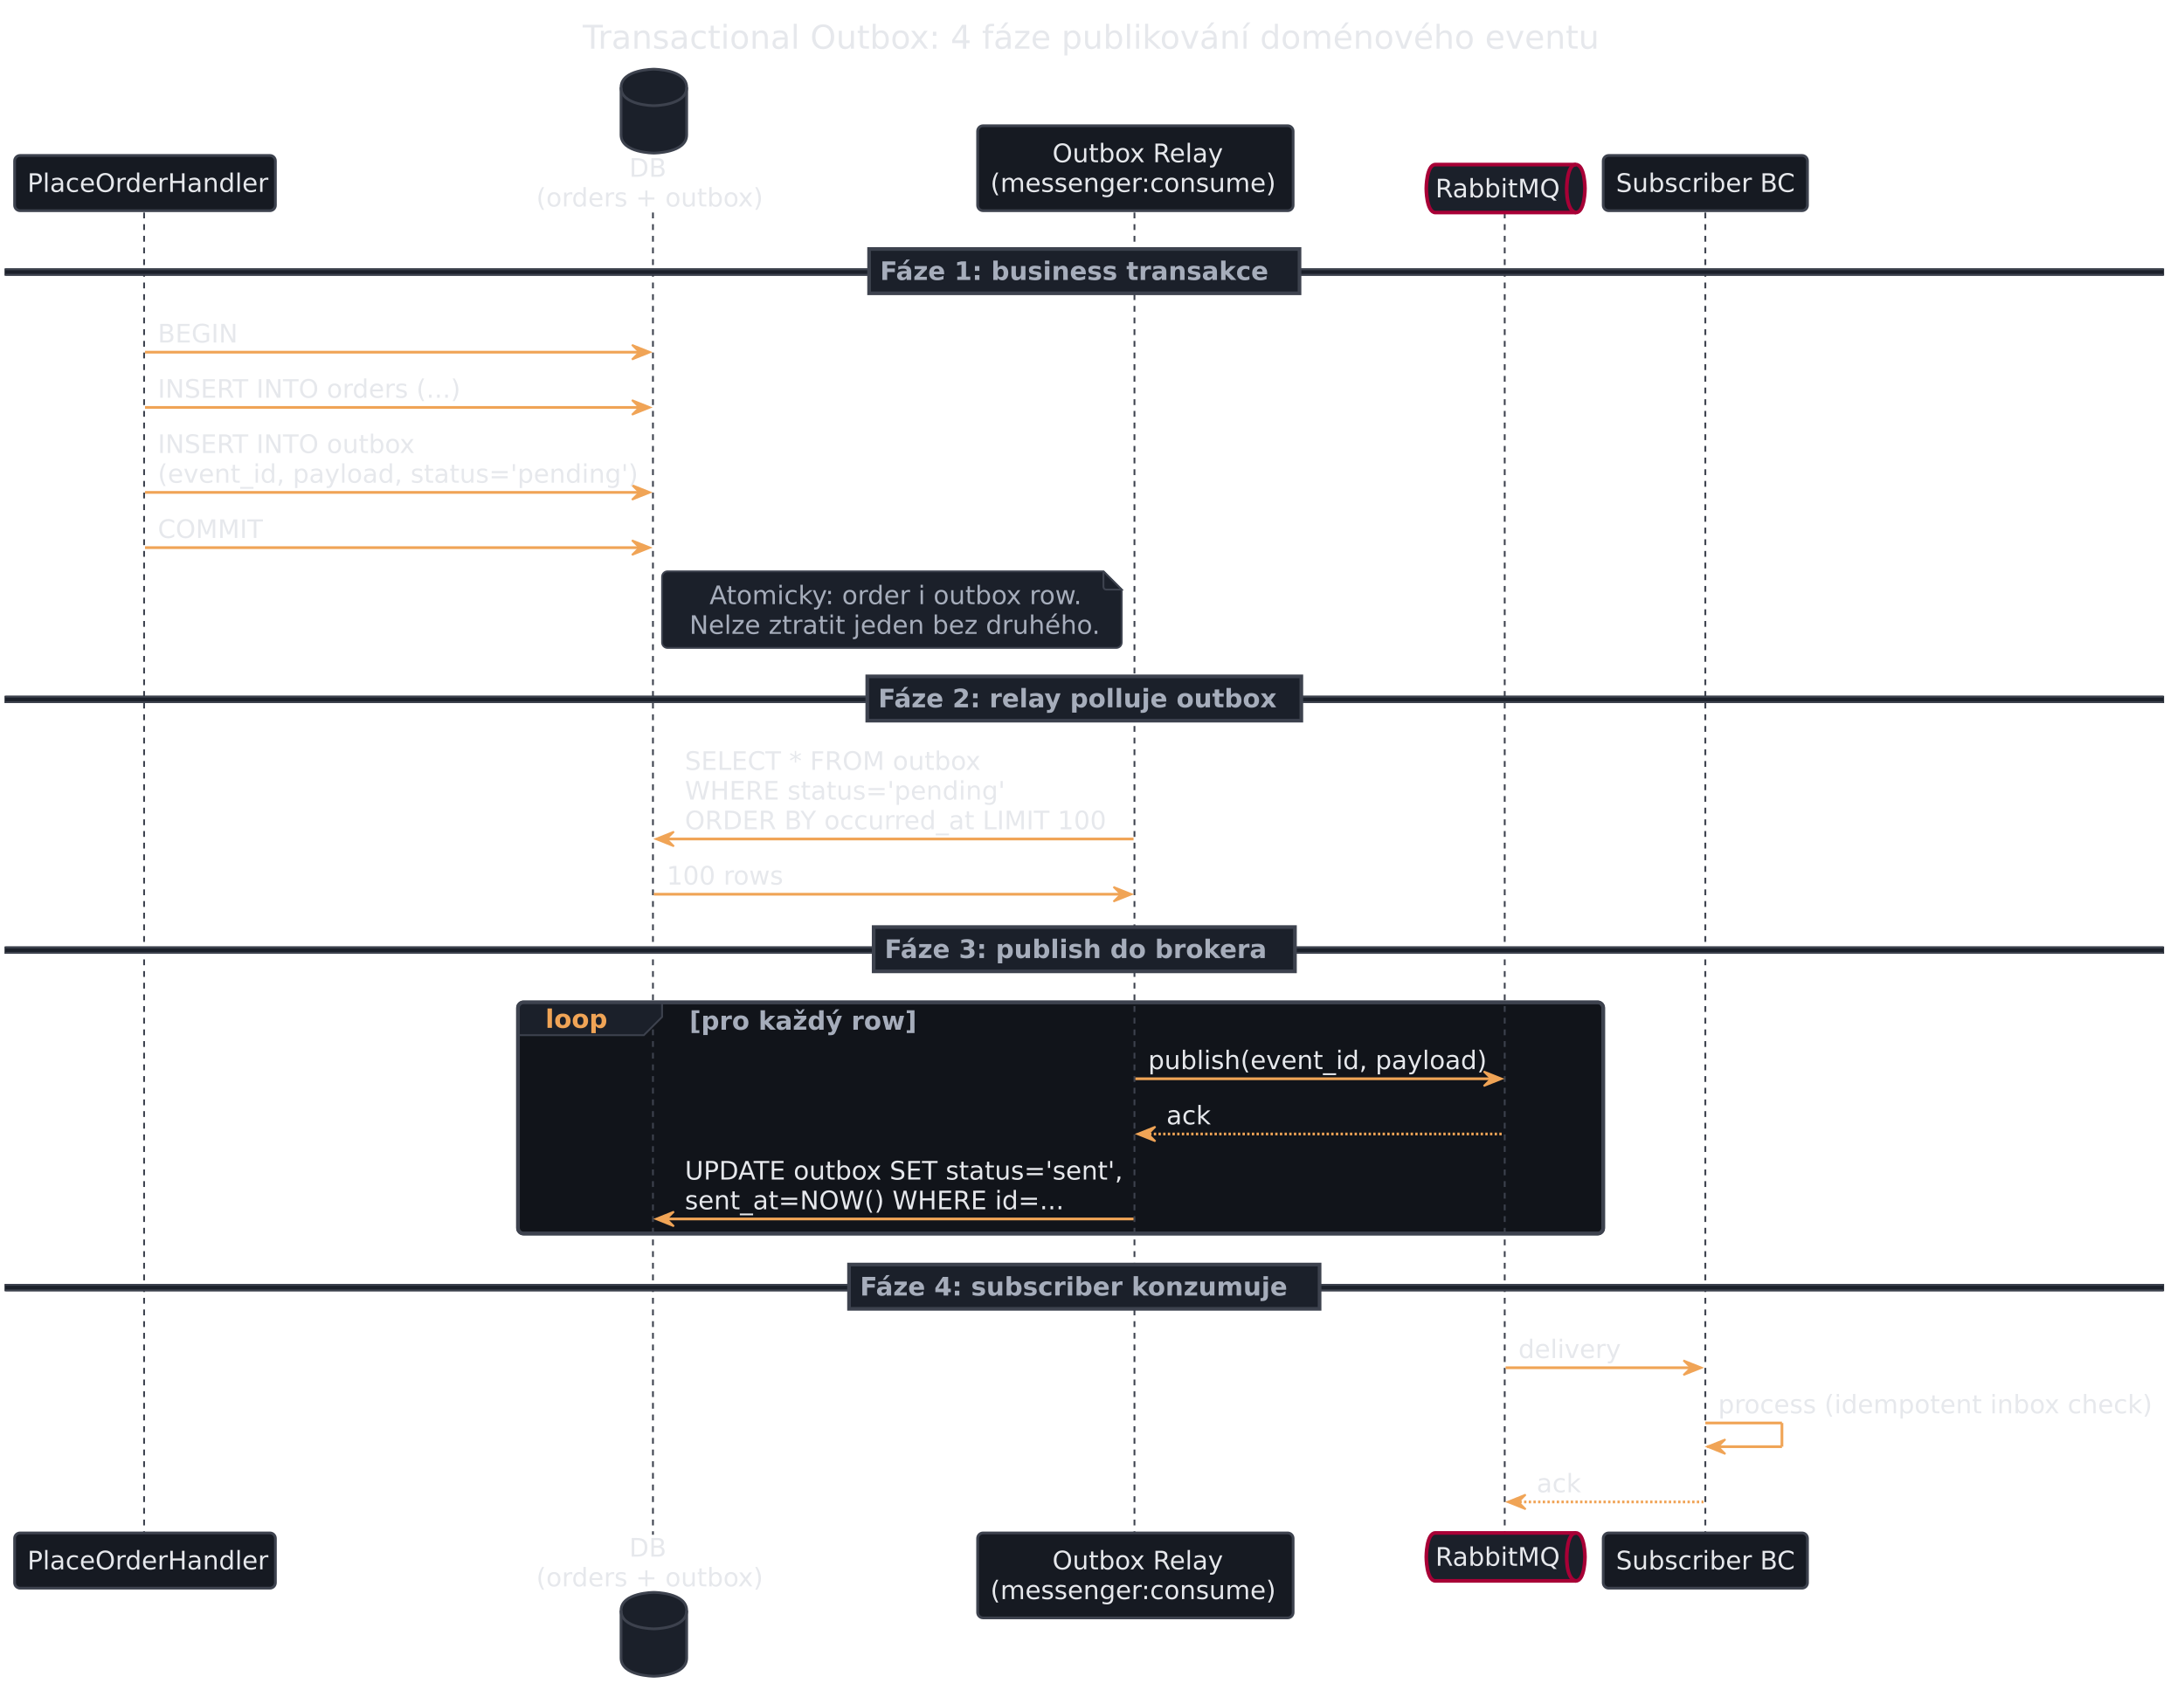
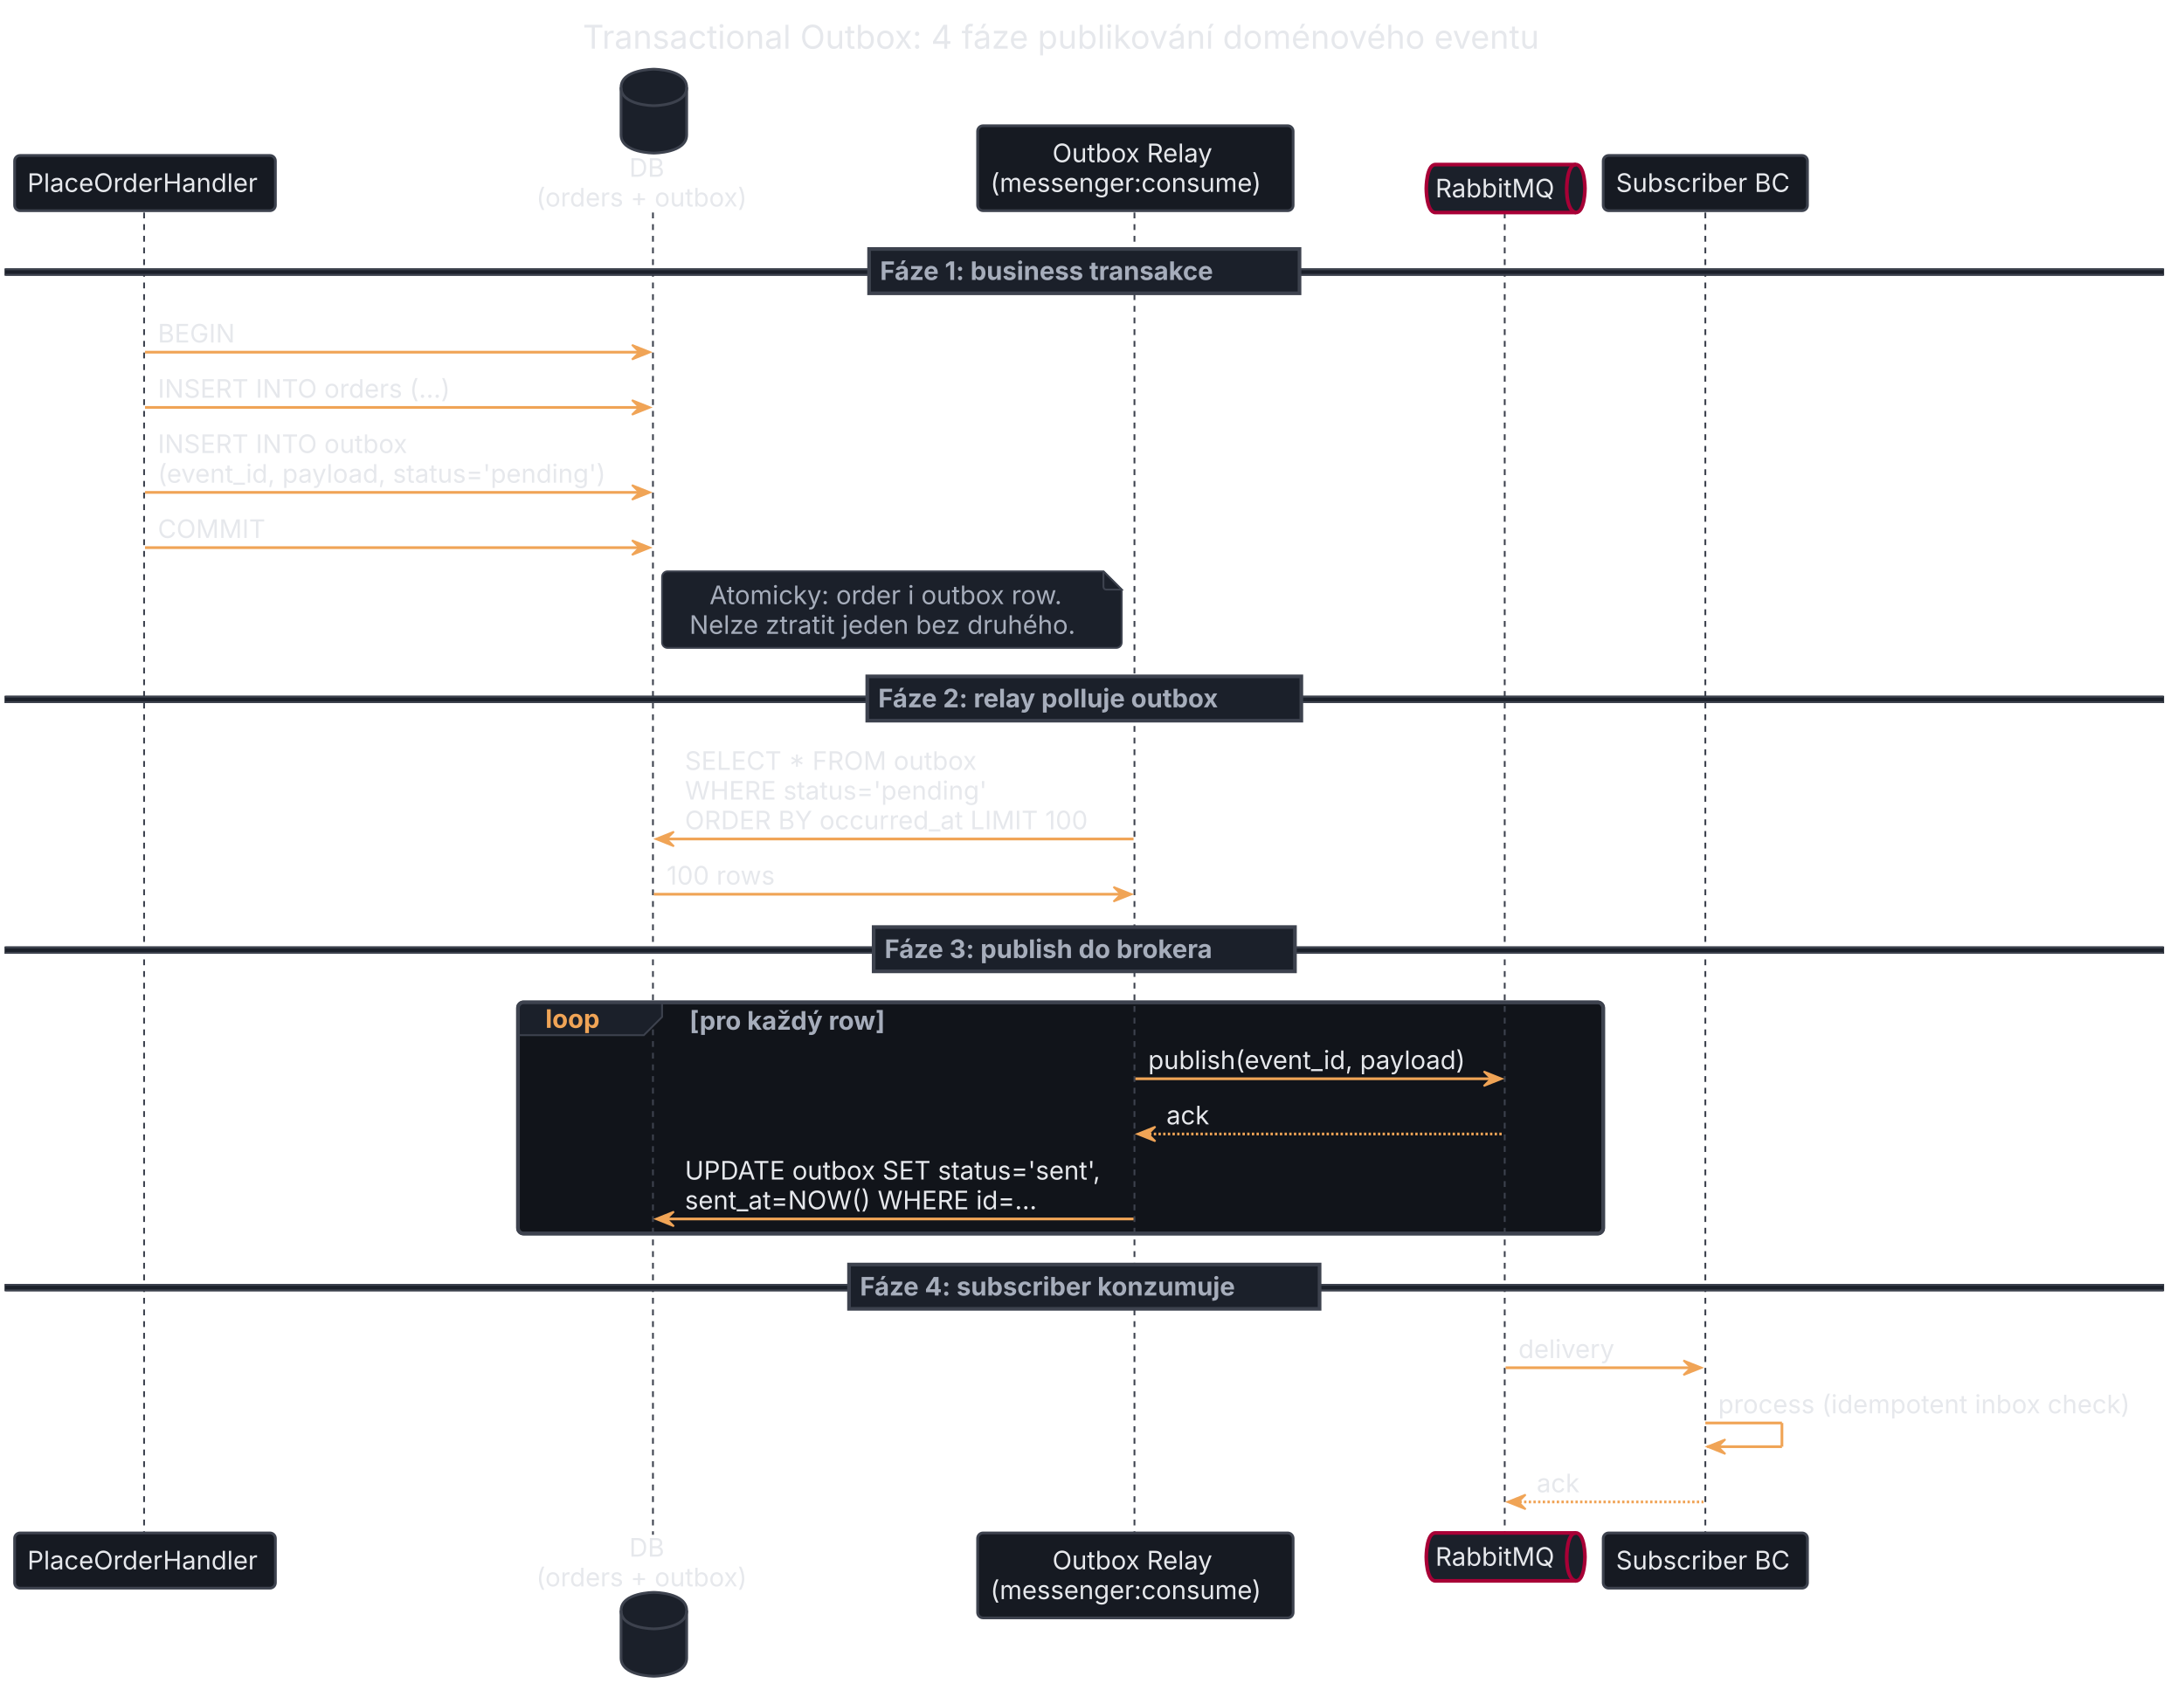
<svg xmlns="http://www.w3.org/2000/svg" contentScriptType="application/ecmascript" contentStyleType="text/css" height="1454.688px" preserveAspectRatio="none" style="width:1871px;height:1454px;background:#11141A;" version="1.1" viewBox="0 0 1871 1454" width="1871.875px" zoomAndPan="magnify">
  <defs />
  <g>
-     <text fill="#E6E8EC" font-family="DejaVu Sans" font-size="28.125" lengthAdjust="spacingAndGlyphs" textLength="859.375" x="499.219" y="41.731">Transactional Outbox: 4 fáze publikování doménového eventu</text>
+     <text fill="#E6E8EC" font-family="Inter, ui-sans-serif, system-ui, -apple-system, sans-serif" font-size="28.125" lengthAdjust="spacingAndGlyphs" textLength="859.375" x="499.219" y="41.731">Transactional Outbox: 4 fáze publikování doménového eventu</text>
    <rect fill="#11141A" height="198.096" rx="4.688" ry="4.688" style="stroke: #3D424E; stroke-width: 3.125;" width="929.688" x="443.75" y="858.911" />
    <line style="stroke: #3D424E; stroke-width: 1.562; stroke-dasharray: 5.0,5.0;" x1="123.438" x2="123.438" y1="182.105" y2="1315.112" />
    <line style="stroke: #3D424E; stroke-width: 1.562; stroke-dasharray: 5.0,5.0;" x1="559.375" x2="559.375" y1="182.105" y2="1315.112" />
    <line style="stroke: #3D424E; stroke-width: 1.562; stroke-dasharray: 5.0,5.0;" x1="971.875" x2="971.875" y1="182.105" y2="1315.112" />
    <line style="stroke: #3D424E; stroke-width: 1.562; stroke-dasharray: 5.0,5.0;" x1="1289.062" x2="1289.062" y1="182.105" y2="1315.112" />
    <line style="stroke: #3D424E; stroke-width: 1.562; stroke-dasharray: 5.0,5.0;" x1="1460.938" x2="1460.938" y1="182.105" y2="1315.112" />
    <rect fill="#161A22" height="47.339" rx="4.688" ry="4.688" style="stroke: #3D424E; stroke-width: 2.344;" width="223.438" x="12.5" y="133.203" />
-     <text fill="#E6E8EC" font-family="DejaVu Sans" font-size="21.875" lengthAdjust="spacingAndGlyphs" textLength="201.562" x="23.438" y="164.446">PlaceOrderHandler</text>
+     <text fill="#E6E8EC" font-family="Inter, ui-sans-serif, system-ui, -apple-system, sans-serif" font-size="21.875" lengthAdjust="spacingAndGlyphs" textLength="201.562" x="23.438" y="164.446">PlaceOrderHandler</text>
    <rect fill="#161A22" height="47.339" rx="4.688" ry="4.688" style="stroke: #3D424E; stroke-width: 2.344;" width="223.438" x="12.5" y="1313.55" />
-     <text fill="#E6E8EC" font-family="DejaVu Sans" font-size="21.875" lengthAdjust="spacingAndGlyphs" textLength="201.562" x="23.438" y="1344.792">PlaceOrderHandler</text>
-     <text fill="#E6E8EC" font-family="DejaVu Sans" font-size="21.875" lengthAdjust="spacingAndGlyphs" textLength="32.812" x="539.062" y="151.482">DB</text>
-     <text fill="#E6E8EC" font-family="DejaVu Sans" font-size="21.875" lengthAdjust="spacingAndGlyphs" textLength="192.188" x="459.375" y="176.946">(orders + outbox)</text>
+     <text fill="#E6E8EC" font-family="Inter, ui-sans-serif, system-ui, -apple-system, sans-serif" font-size="21.875" lengthAdjust="spacingAndGlyphs" textLength="201.562" x="23.438" y="1344.792">PlaceOrderHandler</text>
+     <text fill="#E6E8EC" font-family="Inter, ui-sans-serif, system-ui, -apple-system, sans-serif" font-size="21.875" lengthAdjust="spacingAndGlyphs" textLength="32.812" x="539.062" y="151.482">DB</text>
+     <text fill="#E6E8EC" font-family="Inter, ui-sans-serif, system-ui, -apple-system, sans-serif" font-size="21.875" lengthAdjust="spacingAndGlyphs" textLength="192.188" x="459.375" y="176.946">(orders + outbox)</text>
    <path d="M532.031,74.927 C532.031,59.302 560.156,59.302 560.156,59.302 C560.156,59.302 588.281,59.302 588.281,74.927 L588.281,115.552 C588.281,131.177 560.156,131.177 560.156,131.177 C560.156,131.177 532.031,131.177 532.031,115.552 L532.031,74.927 " fill="#1B202A" style="stroke: #3D424E; stroke-width: 2.344;" />
    <path d="M532.031,74.927 C532.031,90.552 560.156,90.552 560.156,90.552 C560.156,90.552 588.281,90.552 588.281,74.927 " fill="none" style="stroke: #3D424E; stroke-width: 2.344;" />
-     <text fill="#E6E8EC" font-family="DejaVu Sans" font-size="21.875" lengthAdjust="spacingAndGlyphs" textLength="32.812" x="539.062" y="1333.855">DB</text>
-     <text fill="#E6E8EC" font-family="DejaVu Sans" font-size="21.875" lengthAdjust="spacingAndGlyphs" textLength="192.188" x="459.375" y="1359.319">(orders + outbox)</text>
+     <text fill="#E6E8EC" font-family="Inter, ui-sans-serif, system-ui, -apple-system, sans-serif" font-size="21.875" lengthAdjust="spacingAndGlyphs" textLength="32.812" x="539.062" y="1333.855">DB</text>
+     <text fill="#E6E8EC" font-family="Inter, ui-sans-serif, system-ui, -apple-system, sans-serif" font-size="21.875" lengthAdjust="spacingAndGlyphs" textLength="192.188" x="459.375" y="1359.319">(orders + outbox)</text>
    <path d="M532.031,1380.102 C532.031,1364.477 560.156,1364.477 560.156,1364.477 C560.156,1364.477 588.281,1364.477 588.281,1380.102 L588.281,1420.727 C588.281,1436.352 560.156,1436.352 560.156,1436.352 C560.156,1436.352 532.031,1436.352 532.031,1420.727 L532.031,1380.102 " fill="#1B202A" style="stroke: #3D424E; stroke-width: 2.344;" />
    <path d="M532.031,1380.102 C532.031,1395.727 560.156,1395.727 560.156,1395.727 C560.156,1395.727 588.281,1395.727 588.281,1380.102 " fill="none" style="stroke: #3D424E; stroke-width: 2.344;" />
    <rect fill="#161A22" height="72.803" rx="4.688" ry="4.688" style="stroke: #3D424E; stroke-width: 2.344;" width="270.312" x="837.5" y="107.739" />
-     <text fill="#E6E8EC" font-family="DejaVu Sans" font-size="21.875" lengthAdjust="spacingAndGlyphs" textLength="142.188" x="901.562" y="138.982">Outbox Relay</text>
-     <text fill="#E6E8EC" font-family="DejaVu Sans" font-size="21.875" lengthAdjust="spacingAndGlyphs" textLength="248.438" x="848.438" y="164.446">(messenger:consume)</text>
+     <text fill="#E6E8EC" font-family="Inter, ui-sans-serif, system-ui, -apple-system, sans-serif" font-size="21.875" lengthAdjust="spacingAndGlyphs" textLength="142.188" x="901.562" y="138.982">Outbox Relay</text>
+     <text fill="#E6E8EC" font-family="Inter, ui-sans-serif, system-ui, -apple-system, sans-serif" font-size="21.875" lengthAdjust="spacingAndGlyphs" textLength="248.438" x="848.438" y="164.446">(messenger:consume)</text>
    <rect fill="#161A22" height="72.803" rx="4.688" ry="4.688" style="stroke: #3D424E; stroke-width: 2.344;" width="270.312" x="837.5" y="1313.55" />
-     <text fill="#E6E8EC" font-family="DejaVu Sans" font-size="21.875" lengthAdjust="spacingAndGlyphs" textLength="142.188" x="901.562" y="1344.792">Outbox Relay</text>
-     <text fill="#E6E8EC" font-family="DejaVu Sans" font-size="21.875" lengthAdjust="spacingAndGlyphs" textLength="248.438" x="848.438" y="1370.256">(messenger:consume)</text>
+     <text fill="#E6E8EC" font-family="Inter, ui-sans-serif, system-ui, -apple-system, sans-serif" font-size="21.875" lengthAdjust="spacingAndGlyphs" textLength="142.188" x="901.562" y="1344.792">Outbox Relay</text>
+     <text fill="#E6E8EC" font-family="Inter, ui-sans-serif, system-ui, -apple-system, sans-serif" font-size="21.875" lengthAdjust="spacingAndGlyphs" textLength="248.438" x="848.438" y="1370.256">(messenger:consume)</text>
    <path d="M1229.688,141.016 L1350,141.016 C1357.812,141.016 1357.812,161.56 1357.812,161.56 C1357.812,161.56 1357.812,182.105 1350,182.105 L1229.688,182.105 C1221.875,182.105 1221.875,161.56 1221.875,161.56 C1221.875,161.56 1221.875,141.016 1229.688,141.016 " fill="#1B202A" style="stroke: #A80036; stroke-width: 3.125;" />
    <path d="M1350,141.016 C1342.188,141.016 1342.188,161.56 1342.188,161.56 C1342.188,182.105 1350,182.105 1350,182.105 " fill="none" style="stroke: #A80036; stroke-width: 3.125;" />
-     <text fill="#E6E8EC" font-family="DejaVu Sans" font-size="21.875" lengthAdjust="spacingAndGlyphs" textLength="104.688" x="1229.688" y="169.133">RabbitMQ</text>
+     <text fill="#E6E8EC" font-family="Inter, ui-sans-serif, system-ui, -apple-system, sans-serif" font-size="21.875" lengthAdjust="spacingAndGlyphs" textLength="104.688" x="1229.688" y="169.133">RabbitMQ</text>
    <path d="M1229.688,1313.55 L1350,1313.55 C1357.812,1313.55 1357.812,1334.094 1357.812,1334.094 C1357.812,1334.094 1357.812,1354.639 1350,1354.639 L1229.688,1354.639 C1221.875,1354.639 1221.875,1334.094 1221.875,1334.094 C1221.875,1334.094 1221.875,1313.55 1229.688,1313.55 " fill="#1B202A" style="stroke: #A80036; stroke-width: 3.125;" />
    <path d="M1350,1313.55 C1342.188,1313.55 1342.188,1334.094 1342.188,1334.094 C1342.188,1354.639 1350,1354.639 1350,1354.639 " fill="none" style="stroke: #A80036; stroke-width: 3.125;" />
-     <text fill="#E6E8EC" font-family="DejaVu Sans" font-size="21.875" lengthAdjust="spacingAndGlyphs" textLength="104.688" x="1229.688" y="1341.667">RabbitMQ</text>
+     <text fill="#E6E8EC" font-family="Inter, ui-sans-serif, system-ui, -apple-system, sans-serif" font-size="21.875" lengthAdjust="spacingAndGlyphs" textLength="104.688" x="1229.688" y="1341.667">RabbitMQ</text>
    <rect fill="#161A22" height="47.339" rx="4.688" ry="4.688" style="stroke: #3D424E; stroke-width: 2.344;" width="175" x="1373.438" y="133.203" />
-     <text fill="#E6E8EC" font-family="DejaVu Sans" font-size="21.875" lengthAdjust="spacingAndGlyphs" textLength="153.125" x="1384.375" y="164.446">Subscriber BC</text>
+     <text fill="#E6E8EC" font-family="Inter, ui-sans-serif, system-ui, -apple-system, sans-serif" font-size="21.875" lengthAdjust="spacingAndGlyphs" textLength="153.125" x="1384.375" y="164.446">Subscriber BC</text>
    <rect fill="#161A22" height="47.339" rx="4.688" ry="4.688" style="stroke: #3D424E; stroke-width: 2.344;" width="175" x="1373.438" y="1313.55" />
-     <text fill="#E6E8EC" font-family="DejaVu Sans" font-size="21.875" lengthAdjust="spacingAndGlyphs" textLength="153.125" x="1384.375" y="1344.792">Subscriber BC</text>
+     <text fill="#E6E8EC" font-family="Inter, ui-sans-serif, system-ui, -apple-system, sans-serif" font-size="21.875" lengthAdjust="spacingAndGlyphs" textLength="153.125" x="1384.375" y="1344.792">Subscriber BC</text>
    <rect fill="#1B202A" height="4.688" style="stroke: #1B202A; stroke-width: 1.562;" width="1848.438" x="4.688" y="230.774" />
    <line style="stroke: #3D424E; stroke-width: 1.562;" x1="4.688" x2="1853.125" y1="230.774" y2="230.774" />
    <line style="stroke: #3D424E; stroke-width: 1.562;" x1="4.688" x2="1853.125" y1="235.461" y2="235.461" />
    <rect fill="#1B202A" height="37.964" style="stroke: #3D424E; stroke-width: 3.125;" width="368.75" x="744.531" y="213.355" />
-     <text fill="#A6ADBB" font-family="DejaVu Sans" font-size="21.875" font-weight="bold" lengthAdjust="spacingAndGlyphs" textLength="339.062" x="753.906" y="239.909">Fáze 1: business transakce</text>
+     <text fill="#A6ADBB" font-family="Inter, ui-sans-serif, system-ui, -apple-system, sans-serif" font-size="21.875" font-weight="bold" lengthAdjust="spacingAndGlyphs" textLength="339.062" x="753.906" y="239.909">Fáze 1: business transakce</text>
    <polygon fill="#F0A456" points="541.406,295.532,557.031,301.782,541.406,308.032,547.656,301.782" style="stroke: #F0A456; stroke-width: 1.562;" />
    <line style="stroke: #F0A456; stroke-width: 2.344;" x1="124.219" x2="550.781" y1="301.782" y2="301.782" />
-     <text fill="#E6E8EC" font-family="DejaVu Sans" font-size="21.875" lengthAdjust="spacingAndGlyphs" textLength="67.188" x="135.156" y="293.498">BEGIN</text>
+     <text fill="#E6E8EC" font-family="Inter, ui-sans-serif, system-ui, -apple-system, sans-serif" font-size="21.875" lengthAdjust="spacingAndGlyphs" textLength="67.188" x="135.156" y="293.498">BEGIN</text>
    <polygon fill="#F0A456" points="541.406,342.871,557.031,349.121,541.406,355.371,547.656,349.121" style="stroke: #F0A456; stroke-width: 1.562;" />
    <line style="stroke: #F0A456; stroke-width: 2.344;" x1="124.219" x2="550.781" y1="349.121" y2="349.121" />
-     <text fill="#E6E8EC" font-family="DejaVu Sans" font-size="21.875" lengthAdjust="spacingAndGlyphs" textLength="253.125" x="135.156" y="340.837">INSERT INTO orders (...)</text>
+     <text fill="#E6E8EC" font-family="Inter, ui-sans-serif, system-ui, -apple-system, sans-serif" font-size="21.875" lengthAdjust="spacingAndGlyphs" textLength="253.125" x="135.156" y="340.837">INSERT INTO orders (...)</text>
    <polygon fill="#F0A456" points="541.406,415.674,557.031,421.924,541.406,428.174,547.656,421.924" style="stroke: #F0A456; stroke-width: 1.562;" />
    <line style="stroke: #F0A456; stroke-width: 2.344;" x1="124.219" x2="550.781" y1="421.924" y2="421.924" />
-     <text fill="#E6E8EC" font-family="DejaVu Sans" font-size="21.875" lengthAdjust="spacingAndGlyphs" textLength="217.188" x="135.156" y="388.176">INSERT INTO outbox</text>
-     <text fill="#E6E8EC" font-family="DejaVu Sans" font-size="21.875" lengthAdjust="spacingAndGlyphs" textLength="398.438" x="135.156" y="413.64">(event_id, payload, status='pending')</text>
+     <text fill="#E6E8EC" font-family="Inter, ui-sans-serif, system-ui, -apple-system, sans-serif" font-size="21.875" lengthAdjust="spacingAndGlyphs" textLength="217.188" x="135.156" y="388.176">INSERT INTO outbox</text>
+     <text fill="#E6E8EC" font-family="Inter, ui-sans-serif, system-ui, -apple-system, sans-serif" font-size="21.875" lengthAdjust="spacingAndGlyphs" textLength="398.438" x="135.156" y="413.64">(event_id, payload, status='pending')</text>
    <polygon fill="#F0A456" points="541.406,463.013,557.031,469.263,541.406,475.513,547.656,469.263" style="stroke: #F0A456; stroke-width: 1.562;" />
    <line style="stroke: #F0A456; stroke-width: 2.344;" x1="124.219" x2="550.781" y1="469.263" y2="469.263" />
-     <text fill="#E6E8EC" font-family="DejaVu Sans" font-size="21.875" lengthAdjust="spacingAndGlyphs" textLength="89.062" x="135.156" y="460.979">COMMIT</text>
+     <text fill="#E6E8EC" font-family="Inter, ui-sans-serif, system-ui, -apple-system, sans-serif" font-size="21.875" lengthAdjust="spacingAndGlyphs" textLength="89.062" x="135.156" y="460.979">COMMIT</text>
    <path d="M567.188,494.263 L567.188,550.513 A4.688,4.688 0 0 0 571.875,555.2 L956.25,555.2 A4.688,4.688 0 0 0 960.938,550.513 L960.938,505.2 L945.312,489.575 L571.875,489.575 A4.688,4.688 0 0 0 567.188,494.263 " fill="#1B202A" style="stroke: #3D424E; stroke-width: 1.562;" />
    <path d="M945.312,489.575 L945.312,502.856 A2.344,2.344 0 0 0 947.656,505.2 L960.938,505.2 L945.312,489.575 " fill="#1B202A" style="stroke: #3D424E; stroke-width: 1.562;" />
-     <text fill="#A6ADBB" font-family="DejaVu Sans" font-size="21.875" lengthAdjust="spacingAndGlyphs" textLength="312.5" x="607.812" y="517.693">Atomicky: order i outbox row.</text>
-     <text fill="#A6ADBB" font-family="DejaVu Sans" font-size="21.875" lengthAdjust="spacingAndGlyphs" textLength="346.875" x="590.625" y="543.156">Nelze ztratit jeden bez druhého.</text>
+     <text fill="#A6ADBB" font-family="Inter, ui-sans-serif, system-ui, -apple-system, sans-serif" font-size="21.875" lengthAdjust="spacingAndGlyphs" textLength="312.5" x="607.812" y="517.693">Atomicky: order i outbox row.</text>
+     <text fill="#A6ADBB" font-family="Inter, ui-sans-serif, system-ui, -apple-system, sans-serif" font-size="21.875" lengthAdjust="spacingAndGlyphs" textLength="346.875" x="590.625" y="543.156">Nelze ztratit jeden bez druhého.</text>
    <rect fill="#1B202A" height="4.688" style="stroke: #1B202A; stroke-width: 1.562;" width="1848.438" x="4.688" y="596.985" />
    <line style="stroke: #3D424E; stroke-width: 1.562;" x1="4.688" x2="1853.125" y1="596.985" y2="596.985" />
    <line style="stroke: #3D424E; stroke-width: 1.562;" x1="4.688" x2="1853.125" y1="601.672" y2="601.672" />
    <rect fill="#1B202A" height="37.964" style="stroke: #3D424E; stroke-width: 3.125;" width="371.875" x="742.969" y="579.565" />
-     <text fill="#A6ADBB" font-family="DejaVu Sans" font-size="21.875" font-weight="bold" lengthAdjust="spacingAndGlyphs" textLength="342.188" x="752.344" y="606.12">Fáze 2: relay polluje outbox</text>
+     <text fill="#A6ADBB" font-family="Inter, ui-sans-serif, system-ui, -apple-system, sans-serif" font-size="21.875" font-weight="bold" lengthAdjust="spacingAndGlyphs" textLength="342.188" x="752.344" y="606.12">Fáze 2: relay polluje outbox</text>
    <polygon fill="#F0A456" points="577.344,712.671,561.719,718.921,577.344,725.171,571.094,718.921" style="stroke: #F0A456; stroke-width: 1.562;" />
    <line style="stroke: #F0A456; stroke-width: 2.344;" x1="567.969" x2="971.094" y1="718.921" y2="718.921" />
-     <text fill="#E6E8EC" font-family="DejaVu Sans" font-size="21.875" lengthAdjust="spacingAndGlyphs" textLength="251.562" x="586.719" y="659.709">SELECT * FROM outbox</text>
-     <text fill="#E6E8EC" font-family="DejaVu Sans" font-size="21.875" lengthAdjust="spacingAndGlyphs" textLength="270.312" x="586.719" y="685.173">WHERE status='pending'</text>
-     <text fill="#E6E8EC" font-family="DejaVu Sans" font-size="21.875" lengthAdjust="spacingAndGlyphs" textLength="357.812" x="586.719" y="710.637">ORDER BY occurred_at LIMIT 100</text>
+     <text fill="#E6E8EC" font-family="Inter, ui-sans-serif, system-ui, -apple-system, sans-serif" font-size="21.875" lengthAdjust="spacingAndGlyphs" textLength="251.562" x="586.719" y="659.709">SELECT * FROM outbox</text>
+     <text fill="#E6E8EC" font-family="Inter, ui-sans-serif, system-ui, -apple-system, sans-serif" font-size="21.875" lengthAdjust="spacingAndGlyphs" textLength="270.312" x="586.719" y="685.173">WHERE status='pending'</text>
+     <text fill="#E6E8EC" font-family="Inter, ui-sans-serif, system-ui, -apple-system, sans-serif" font-size="21.875" lengthAdjust="spacingAndGlyphs" textLength="357.812" x="586.719" y="710.637">ORDER BY occurred_at LIMIT 100</text>
    <polygon fill="#F0A456" points="953.906,760.01,969.531,766.26,953.906,772.51,960.156,766.26" style="stroke: #F0A456; stroke-width: 1.562;" />
    <line style="stroke: #F0A456; stroke-width: 2.344;" x1="560.156" x2="963.281" y1="766.26" y2="766.26" />
-     <text fill="#E6E8EC" font-family="DejaVu Sans" font-size="21.875" lengthAdjust="spacingAndGlyphs" textLength="100" x="571.094" y="757.976">100 rows</text>
+     <text fill="#E6E8EC" font-family="Inter, ui-sans-serif, system-ui, -apple-system, sans-serif" font-size="21.875" lengthAdjust="spacingAndGlyphs" textLength="100" x="571.094" y="757.976">100 rows</text>
    <rect fill="#1B202A" height="4.688" style="stroke: #1B202A; stroke-width: 1.562;" width="1848.438" x="4.688" y="811.804" />
    <line style="stroke: #3D424E; stroke-width: 1.562;" x1="4.688" x2="1853.125" y1="811.804" y2="811.804" />
    <line style="stroke: #3D424E; stroke-width: 1.562;" x1="4.688" x2="1853.125" y1="816.492" y2="816.492" />
    <rect fill="#1B202A" height="37.964" style="stroke: #3D424E; stroke-width: 3.125;" width="360.938" x="748.438" y="794.385" />
-     <text fill="#A6ADBB" font-family="DejaVu Sans" font-size="21.875" font-weight="bold" lengthAdjust="spacingAndGlyphs" textLength="331.25" x="757.812" y="820.94">Fáze 3: publish do brokera</text>
+     <text fill="#A6ADBB" font-family="Inter, ui-sans-serif, system-ui, -apple-system, sans-serif" font-size="21.875" font-weight="bold" lengthAdjust="spacingAndGlyphs" textLength="331.25" x="757.812" y="820.94">Fáze 3: publish do brokera</text>
    <path d="M448.438,858.911 L567.188,858.911 L567.188,871.411 L551.562,887.036 L443.75,887.036 L443.75,863.599 " fill="#1B202A" style="stroke: #3D424E; stroke-width: 1.562;" />
    <rect fill="none" height="198.096" rx="4.688" ry="4.688" style="stroke: #3D424E; stroke-width: 3.125;" width="929.688" x="443.75" y="858.911" />
-     <text fill="#F0A456" font-family="DejaVu Sans" font-size="21.875" font-weight="bold" lengthAdjust="spacingAndGlyphs" textLength="53.125" x="467.188" y="880.779">loop</text>
-     <text fill="#A6ADBB" font-family="DejaVu Sans" font-size="21.875" font-weight="bold" lengthAdjust="spacingAndGlyphs" textLength="196.875" x="590.625" y="882.341">[pro každý row]</text>
+     <text fill="#F0A456" font-family="Inter, ui-sans-serif, system-ui, -apple-system, sans-serif" font-size="21.875" font-weight="bold" lengthAdjust="spacingAndGlyphs" textLength="53.125" x="467.188" y="880.779">loop</text>
+     <text fill="#A6ADBB" font-family="Inter, ui-sans-serif, system-ui, -apple-system, sans-serif" font-size="21.875" font-weight="bold" lengthAdjust="spacingAndGlyphs" textLength="196.875" x="590.625" y="882.341">[pro každý row]</text>
    <polygon fill="#F0A456" points="1271.094,918.115,1286.719,924.365,1271.094,930.615,1277.344,924.365" style="stroke: #F0A456; stroke-width: 1.562;" />
    <line style="stroke: #F0A456; stroke-width: 2.344;" x1="972.656" x2="1280.469" y1="924.365" y2="924.365" />
-     <text fill="#E6E8EC" font-family="DejaVu Sans" font-size="21.875" lengthAdjust="spacingAndGlyphs" textLength="279.688" x="983.594" y="916.081">publish(event_id, payload)</text>
+     <text fill="#E6E8EC" font-family="Inter, ui-sans-serif, system-ui, -apple-system, sans-serif" font-size="21.875" lengthAdjust="spacingAndGlyphs" textLength="279.688" x="983.594" y="916.081">publish(event_id, payload)</text>
    <polygon fill="#F0A456" points="989.844,965.454,974.219,971.704,989.844,977.954,983.594,971.704" style="stroke: #F0A456; stroke-width: 1.562;" />
    <line style="stroke: #F0A456; stroke-width: 2.344; stroke-dasharray: 2.0,2.0;" x1="980.469" x2="1288.281" y1="971.704" y2="971.704" />
-     <text fill="#E6E8EC" font-family="DejaVu Sans" font-size="21.875" lengthAdjust="spacingAndGlyphs" textLength="37.5" x="999.219" y="963.42">ack</text>
+     <text fill="#E6E8EC" font-family="Inter, ui-sans-serif, system-ui, -apple-system, sans-serif" font-size="21.875" lengthAdjust="spacingAndGlyphs" textLength="37.5" x="999.219" y="963.42">ack</text>
    <polygon fill="#F0A456" points="577.344,1038.257,561.719,1044.507,577.344,1050.757,571.094,1044.507" style="stroke: #F0A456; stroke-width: 1.562;" />
    <line style="stroke: #F0A456; stroke-width: 2.344;" x1="567.969" x2="971.094" y1="1044.507" y2="1044.507" />
-     <text fill="#E6E8EC" font-family="DejaVu Sans" font-size="21.875" lengthAdjust="spacingAndGlyphs" textLength="375" x="586.719" y="1010.759">UPDATE outbox SET status='sent',</text>
-     <text fill="#E6E8EC" font-family="DejaVu Sans" font-size="21.875" lengthAdjust="spacingAndGlyphs" textLength="315.625" x="586.719" y="1036.223">sent_at=NOW() WHERE id=...</text>
+     <text fill="#E6E8EC" font-family="Inter, ui-sans-serif, system-ui, -apple-system, sans-serif" font-size="21.875" lengthAdjust="spacingAndGlyphs" textLength="375" x="586.719" y="1010.759">UPDATE outbox SET status='sent',</text>
+     <text fill="#E6E8EC" font-family="Inter, ui-sans-serif, system-ui, -apple-system, sans-serif" font-size="21.875" lengthAdjust="spacingAndGlyphs" textLength="315.625" x="586.719" y="1036.223">sent_at=NOW() WHERE id=...</text>
    <rect fill="#1B202A" height="4.688" style="stroke: #1B202A; stroke-width: 1.562;" width="1848.438" x="4.688" y="1100.989" />
    <line style="stroke: #3D424E; stroke-width: 1.562;" x1="4.688" x2="1853.125" y1="1100.989" y2="1100.989" />
    <line style="stroke: #3D424E; stroke-width: 1.562;" x1="4.688" x2="1853.125" y1="1105.676" y2="1105.676" />
    <rect fill="#1B202A" height="37.964" style="stroke: #3D424E; stroke-width: 3.125;" width="403.125" x="727.344" y="1083.569" />
-     <text fill="#A6ADBB" font-family="DejaVu Sans" font-size="21.875" font-weight="bold" lengthAdjust="spacingAndGlyphs" textLength="373.438" x="736.719" y="1110.124">Fáze 4: subscriber konzumuje</text>
+     <text fill="#A6ADBB" font-family="Inter, ui-sans-serif, system-ui, -apple-system, sans-serif" font-size="21.875" font-weight="bold" lengthAdjust="spacingAndGlyphs" textLength="373.438" x="736.719" y="1110.124">Fáze 4: subscriber konzumuje</text>
    <polygon fill="#F0A456" points="1442.188,1165.747,1457.812,1171.997,1442.188,1178.247,1448.438,1171.997" style="stroke: #F0A456; stroke-width: 1.562;" />
    <line style="stroke: #F0A456; stroke-width: 2.344;" x1="1289.844" x2="1451.562" y1="1171.997" y2="1171.997" />
-     <text fill="#E6E8EC" font-family="DejaVu Sans" font-size="21.875" lengthAdjust="spacingAndGlyphs" textLength="81.25" x="1300.781" y="1163.713">delivery</text>
+     <text fill="#E6E8EC" font-family="Inter, ui-sans-serif, system-ui, -apple-system, sans-serif" font-size="21.875" lengthAdjust="spacingAndGlyphs" textLength="81.25" x="1300.781" y="1163.713">delivery</text>
    <line style="stroke: #F0A456; stroke-width: 2.344;" x1="1460.938" x2="1526.562" y1="1219.336" y2="1219.336" />
    <line style="stroke: #F0A456; stroke-width: 2.344;" x1="1526.562" x2="1526.562" y1="1219.336" y2="1239.648" />
    <line style="stroke: #F0A456; stroke-width: 2.344;" x1="1462.5" x2="1526.562" y1="1239.648" y2="1239.648" />
    <polygon fill="#F0A456" points="1478.125,1233.398,1462.5,1239.648,1478.125,1245.898,1471.875,1239.648" style="stroke: #F0A456; stroke-width: 1.562;" />
-     <text fill="#E6E8EC" font-family="DejaVu Sans" font-size="21.875" lengthAdjust="spacingAndGlyphs" textLength="370.312" x="1471.875" y="1211.052">process (idempotent inbox check)</text>
+     <text fill="#E6E8EC" font-family="Inter, ui-sans-serif, system-ui, -apple-system, sans-serif" font-size="21.875" lengthAdjust="spacingAndGlyphs" textLength="370.312" x="1471.875" y="1211.052">process (idempotent inbox check)</text>
    <polygon fill="#F0A456" points="1307.031,1280.737,1291.406,1286.987,1307.031,1293.237,1300.781,1286.987" style="stroke: #F0A456; stroke-width: 1.562;" />
    <line style="stroke: #F0A456; stroke-width: 2.344; stroke-dasharray: 2.0,2.0;" x1="1297.656" x2="1459.375" y1="1286.987" y2="1286.987" />
-     <text fill="#E6E8EC" font-family="DejaVu Sans" font-size="21.875" lengthAdjust="spacingAndGlyphs" textLength="37.5" x="1316.406" y="1278.703">ack</text>
+     <text fill="#E6E8EC" font-family="Inter, ui-sans-serif, system-ui, -apple-system, sans-serif" font-size="21.875" lengthAdjust="spacingAndGlyphs" textLength="37.5" x="1316.406" y="1278.703">ack</text>
  </g>
</svg>
